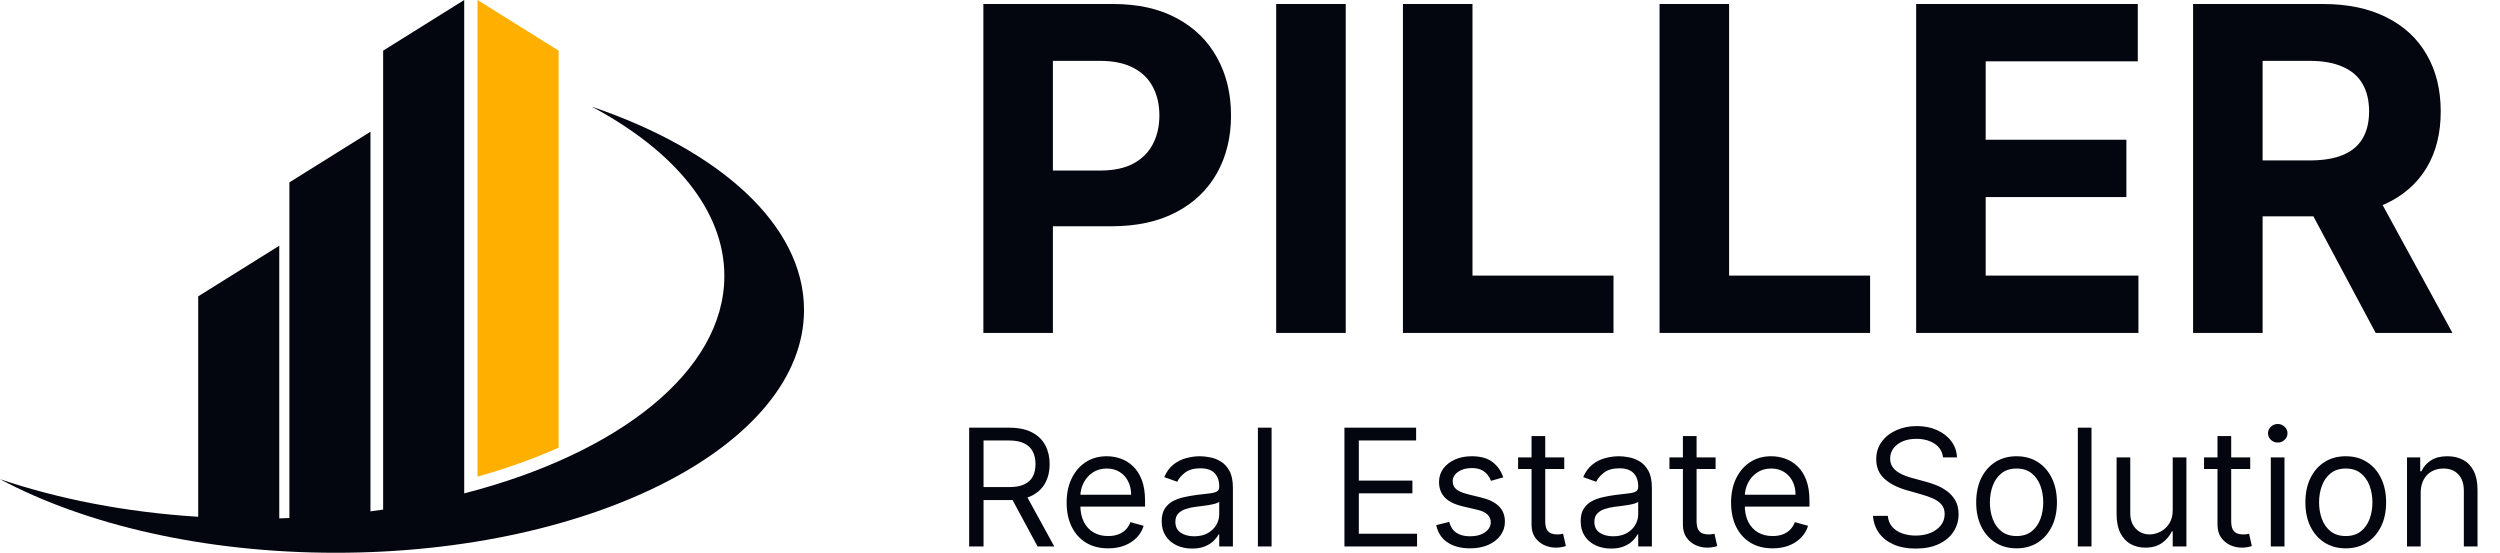
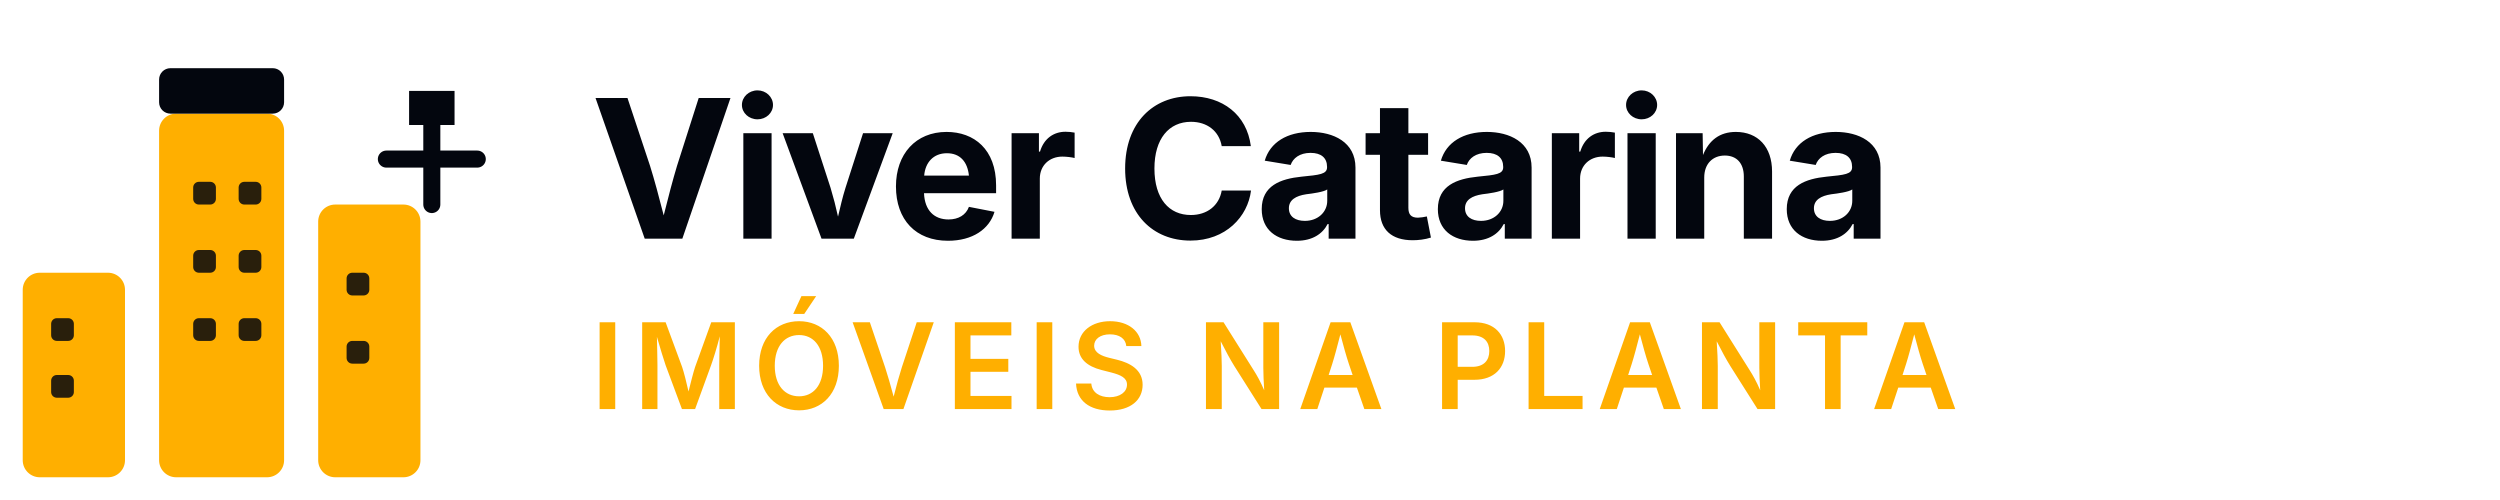
- <svg xmlns="http://www.w3.org/2000/svg" width="199" height="44" viewBox="0 0 199 44" fill="none">
-   <path d="M64 24.675C64 35.347 47.307 44 26.723 44C16.238 44 6.769 41.754 0 38.142C4.644 39.717 10.001 40.774 15.777 41.135V23.59L22.23 19.558V41.264C22.499 41.258 22.767 41.246 23.035 41.235V14.518L29.489 10.486V40.704C29.827 40.663 30.166 40.616 30.498 40.564V4.032L36.951 0V39.274C49.227 36.118 57.658 29.547 57.658 21.962C57.658 16.723 53.632 11.973 47.103 8.49C57.273 11.944 64 17.901 64 24.675Z" fill="#03060E" />
-   <path d="M44.464 4.03L38.011 0V37.939C40.321 37.29 42.482 36.516 44.464 35.636V4.03Z" fill="#FFAF00" />
-   <path d="M78.276 26.5V0.318H88.605C90.591 0.318 92.283 0.697 93.68 1.456C95.078 2.206 96.144 3.25 96.876 4.588C97.618 5.918 97.989 7.452 97.989 9.19C97.989 10.929 97.614 12.463 96.864 13.793C96.114 15.122 95.027 16.158 93.604 16.899C92.189 17.641 90.476 18.011 88.465 18.011H81.881V13.575H87.57C88.635 13.575 89.513 13.392 90.203 13.026C90.902 12.651 91.422 12.135 91.763 11.479C92.112 10.814 92.287 10.051 92.287 9.19C92.287 8.321 92.112 7.562 91.763 6.915C91.422 6.259 90.902 5.751 90.203 5.393C89.504 5.027 88.618 4.844 87.544 4.844H83.811V26.5H78.276ZM107.12 0.318V26.5H101.584V0.318H107.12ZM111.674 26.5V0.318H117.21V21.936H128.434V26.5H111.674ZM132.1 26.5V0.318H137.635V21.936H148.86V26.5H132.1ZM152.526 26.5V0.318H170.168V4.882H158.061V11.121H169.26V15.685H158.061V21.936H170.219V26.5H152.526ZM174.569 26.5V0.318H184.898C186.875 0.318 188.563 0.672 189.961 1.379C191.367 2.078 192.436 3.071 193.169 4.358C193.911 5.636 194.282 7.141 194.282 8.871C194.282 10.609 193.907 12.105 193.157 13.358C192.407 14.602 191.32 15.557 189.897 16.222C188.482 16.886 186.769 17.219 184.757 17.219H177.841V12.77H183.863C184.919 12.77 185.797 12.625 186.496 12.335C187.195 12.046 187.715 11.611 188.056 11.031C188.405 10.452 188.58 9.732 188.58 8.871C188.58 8.001 188.405 7.268 188.056 6.672C187.715 6.075 187.191 5.624 186.483 5.317C185.784 5.001 184.902 4.844 183.837 4.844H180.104V26.5H174.569ZM188.708 14.585L195.215 26.5H189.104L182.738 14.585H188.708Z" fill="#03060E" />
-   <path d="M77.145 43.5V34.045H80.34C81.078 34.045 81.684 34.172 82.158 34.424C82.632 34.673 82.983 35.017 83.211 35.453C83.439 35.891 83.553 36.388 83.553 36.945C83.553 37.502 83.439 37.996 83.211 38.426C82.983 38.857 82.634 39.196 82.163 39.442C81.692 39.685 81.09 39.807 80.358 39.807H77.773V38.773H80.321C80.826 38.773 81.232 38.699 81.54 38.551C81.851 38.403 82.075 38.194 82.214 37.923C82.355 37.649 82.426 37.323 82.426 36.945C82.426 36.566 82.355 36.235 82.214 35.952C82.072 35.669 81.846 35.45 81.535 35.297C81.224 35.14 80.813 35.061 80.303 35.061H78.29V43.5H77.145ZM81.595 39.253L83.922 43.5H82.592L80.303 39.253H81.595ZM88.209 43.648C87.526 43.648 86.937 43.497 86.441 43.195C85.949 42.891 85.569 42.466 85.301 41.921C85.036 41.373 84.904 40.736 84.904 40.01C84.904 39.284 85.036 38.644 85.301 38.09C85.569 37.532 85.941 37.099 86.418 36.788C86.898 36.474 87.459 36.317 88.099 36.317C88.468 36.317 88.833 36.378 89.193 36.501C89.553 36.624 89.881 36.825 90.176 37.102C90.472 37.376 90.707 37.739 90.882 38.191C91.058 38.644 91.145 39.2 91.145 39.862V40.324H85.68V39.382H90.038C90.038 38.982 89.957 38.625 89.797 38.311C89.641 37.997 89.416 37.749 89.124 37.568C88.834 37.386 88.493 37.295 88.099 37.295C87.665 37.295 87.289 37.403 86.972 37.619C86.658 37.831 86.417 38.108 86.247 38.45C86.078 38.791 85.993 39.157 85.993 39.548V40.176C85.993 40.712 86.086 41.166 86.27 41.538C86.458 41.907 86.718 42.189 87.051 42.383C87.383 42.574 87.769 42.669 88.209 42.669C88.496 42.669 88.754 42.629 88.985 42.549C89.219 42.466 89.421 42.343 89.59 42.18C89.759 42.014 89.89 41.807 89.982 41.561L91.035 41.856C90.924 42.214 90.738 42.528 90.476 42.798C90.215 43.066 89.891 43.275 89.507 43.426C89.122 43.574 88.689 43.648 88.209 43.648ZM94.889 43.666C94.44 43.666 94.032 43.582 93.666 43.412C93.3 43.24 93.009 42.992 92.794 42.669C92.578 42.343 92.47 41.949 92.47 41.487C92.47 41.081 92.55 40.752 92.71 40.499C92.871 40.244 93.084 40.044 93.352 39.899C93.62 39.755 93.915 39.647 94.239 39.576C94.565 39.502 94.892 39.444 95.222 39.401C95.653 39.345 96.002 39.304 96.27 39.276C96.541 39.245 96.738 39.194 96.861 39.124C96.987 39.053 97.05 38.93 97.05 38.754V38.717C97.05 38.262 96.925 37.908 96.676 37.656C96.43 37.403 96.056 37.277 95.554 37.277C95.034 37.277 94.626 37.391 94.331 37.619C94.035 37.846 93.828 38.09 93.708 38.348L92.674 37.979C92.858 37.548 93.104 37.212 93.412 36.972C93.723 36.729 94.062 36.56 94.428 36.465C94.797 36.366 95.16 36.317 95.517 36.317C95.745 36.317 96.007 36.344 96.302 36.4C96.601 36.452 96.888 36.561 97.165 36.728C97.445 36.894 97.678 37.145 97.862 37.48C98.047 37.816 98.139 38.265 98.139 38.828V43.5H97.05V42.54H96.995C96.921 42.694 96.798 42.858 96.625 43.034C96.453 43.209 96.224 43.358 95.937 43.481C95.651 43.605 95.302 43.666 94.889 43.666ZM95.056 42.688C95.487 42.688 95.85 42.603 96.145 42.434C96.444 42.264 96.668 42.046 96.819 41.778C96.973 41.51 97.05 41.229 97.05 40.933V39.936C97.004 39.992 96.902 40.042 96.745 40.088C96.591 40.132 96.413 40.17 96.21 40.204C96.01 40.235 95.814 40.262 95.624 40.287C95.436 40.309 95.283 40.327 95.166 40.342C94.883 40.379 94.619 40.439 94.372 40.522C94.129 40.602 93.932 40.724 93.781 40.887C93.634 41.047 93.56 41.266 93.56 41.543C93.56 41.921 93.7 42.207 93.98 42.401C94.263 42.592 94.622 42.688 95.056 42.688ZM101.218 34.045V43.5H100.128V34.045H101.218ZM107.017 43.5V34.045H112.723V35.061H108.162V38.256H112.427V39.271H108.162V42.484H112.797V43.5H107.017ZM119.661 37.997L118.683 38.274C118.621 38.111 118.53 37.953 118.41 37.799C118.293 37.642 118.133 37.512 117.93 37.411C117.727 37.309 117.467 37.258 117.15 37.258C116.716 37.258 116.355 37.358 116.065 37.559C115.779 37.756 115.636 38.006 115.636 38.311C115.636 38.582 115.734 38.796 115.931 38.953C116.128 39.11 116.436 39.24 116.855 39.345L117.907 39.604C118.541 39.758 119.014 39.993 119.324 40.31C119.635 40.624 119.791 41.029 119.791 41.524C119.791 41.93 119.674 42.294 119.44 42.614C119.209 42.934 118.886 43.186 118.47 43.371C118.055 43.555 117.572 43.648 117.021 43.648C116.298 43.648 115.699 43.491 115.225 43.177C114.751 42.863 114.451 42.404 114.325 41.801L115.359 41.543C115.457 41.924 115.644 42.211 115.918 42.401C116.195 42.592 116.556 42.688 117.002 42.688C117.51 42.688 117.913 42.58 118.212 42.364C118.514 42.146 118.664 41.884 118.664 41.58C118.664 41.333 118.578 41.127 118.406 40.961C118.233 40.792 117.969 40.666 117.612 40.582L116.43 40.305C115.781 40.151 115.304 39.913 114.999 39.59C114.697 39.264 114.546 38.856 114.546 38.367C114.546 37.966 114.659 37.612 114.883 37.305C115.111 36.997 115.42 36.755 115.811 36.58C116.205 36.404 116.652 36.317 117.15 36.317C117.852 36.317 118.403 36.471 118.803 36.778C119.206 37.086 119.492 37.492 119.661 37.997ZM124.515 36.409V37.332H120.84V36.409H124.515ZM121.911 34.71H123V41.469C123 41.776 123.045 42.007 123.134 42.161C123.227 42.312 123.344 42.414 123.485 42.466C123.63 42.515 123.782 42.54 123.942 42.54C124.062 42.54 124.161 42.534 124.238 42.521C124.315 42.506 124.376 42.494 124.422 42.484L124.644 43.463C124.57 43.491 124.467 43.519 124.335 43.546C124.202 43.577 124.034 43.592 123.831 43.592C123.524 43.592 123.222 43.526 122.926 43.394C122.634 43.261 122.391 43.06 122.197 42.789C122.006 42.518 121.911 42.177 121.911 41.764V34.71ZM128.24 43.666C127.791 43.666 127.383 43.582 127.017 43.412C126.65 43.24 126.36 42.992 126.144 42.669C125.929 42.343 125.821 41.949 125.821 41.487C125.821 41.081 125.901 40.752 126.061 40.499C126.221 40.244 126.435 40.044 126.703 39.899C126.971 39.755 127.266 39.647 127.589 39.576C127.915 39.502 128.243 39.444 128.572 39.401C129.003 39.345 129.353 39.304 129.62 39.276C129.891 39.245 130.088 39.194 130.211 39.124C130.337 39.053 130.401 38.93 130.401 38.754V38.717C130.401 38.262 130.276 37.908 130.027 37.656C129.78 37.403 129.406 37.277 128.905 37.277C128.385 37.277 127.977 37.391 127.681 37.619C127.386 37.846 127.178 38.09 127.058 38.348L126.024 37.979C126.209 37.548 126.455 37.212 126.763 36.972C127.074 36.729 127.412 36.56 127.778 36.465C128.148 36.366 128.511 36.317 128.868 36.317C129.096 36.317 129.357 36.344 129.653 36.4C129.951 36.452 130.239 36.561 130.516 36.728C130.796 36.894 131.028 37.145 131.213 37.48C131.398 37.816 131.49 38.265 131.49 38.828V43.5H130.401V42.54H130.345C130.271 42.694 130.148 42.858 129.976 43.034C129.804 43.209 129.574 43.358 129.288 43.481C129.002 43.605 128.652 43.666 128.24 43.666ZM128.406 42.688C128.837 42.688 129.2 42.603 129.496 42.434C129.794 42.264 130.019 42.046 130.17 41.778C130.324 41.51 130.401 41.229 130.401 40.933V39.936C130.354 39.992 130.253 40.042 130.096 40.088C129.942 40.132 129.763 40.17 129.56 40.204C129.36 40.235 129.165 40.262 128.974 40.287C128.786 40.309 128.634 40.327 128.517 40.342C128.234 40.379 127.969 40.439 127.723 40.522C127.48 40.602 127.283 40.724 127.132 40.887C126.984 41.047 126.911 41.266 126.911 41.543C126.911 41.921 127.051 42.207 127.331 42.401C127.614 42.592 127.972 42.688 128.406 42.688ZM136.562 36.409V37.332H132.888V36.409H136.562ZM133.959 34.71H135.048V41.469C135.048 41.776 135.093 42.007 135.182 42.161C135.274 42.312 135.391 42.414 135.533 42.466C135.678 42.515 135.83 42.54 135.99 42.54C136.11 42.54 136.208 42.534 136.285 42.521C136.362 42.506 136.424 42.494 136.47 42.484L136.692 43.463C136.618 43.491 136.515 43.519 136.382 43.546C136.25 43.577 136.082 43.592 135.879 43.592C135.571 43.592 135.27 43.526 134.974 43.394C134.682 43.261 134.439 43.06 134.245 42.789C134.054 42.518 133.959 42.177 133.959 41.764V34.71ZM141.098 43.648C140.415 43.648 139.825 43.497 139.33 43.195C138.838 42.891 138.457 42.466 138.19 41.921C137.925 41.373 137.793 40.736 137.793 40.01C137.793 39.284 137.925 38.644 138.19 38.09C138.457 37.532 138.83 37.099 139.307 36.788C139.787 36.474 140.347 36.317 140.987 36.317C141.357 36.317 141.721 36.378 142.081 36.501C142.441 36.624 142.769 36.825 143.065 37.102C143.36 37.376 143.596 37.739 143.771 38.191C143.946 38.644 144.034 39.2 144.034 39.862V40.324H138.568V39.382H142.926C142.926 38.982 142.846 38.625 142.686 38.311C142.529 37.997 142.305 37.749 142.012 37.568C141.723 37.386 141.381 37.295 140.987 37.295C140.553 37.295 140.178 37.403 139.861 37.619C139.547 37.831 139.305 38.108 139.136 38.45C138.967 38.791 138.882 39.157 138.882 39.548V40.176C138.882 40.712 138.975 41.166 139.159 41.538C139.347 41.907 139.607 42.189 139.939 42.383C140.272 42.574 140.658 42.669 141.098 42.669C141.384 42.669 141.643 42.629 141.874 42.549C142.108 42.466 142.309 42.343 142.478 42.18C142.648 42.014 142.778 41.807 142.871 41.561L143.923 41.856C143.813 42.214 143.626 42.528 143.365 42.798C143.103 43.066 142.78 43.275 142.395 43.426C142.011 43.574 141.578 43.648 141.098 43.648ZM154.666 36.409C154.611 35.941 154.386 35.578 153.992 35.32C153.598 35.061 153.115 34.932 152.542 34.932C152.124 34.932 151.758 34.999 151.444 35.135C151.133 35.27 150.89 35.457 150.714 35.694C150.542 35.931 150.456 36.2 150.456 36.501C150.456 36.754 150.516 36.971 150.636 37.152C150.759 37.331 150.916 37.48 151.107 37.6C151.297 37.717 151.497 37.814 151.707 37.891C151.916 37.965 152.108 38.025 152.284 38.071L153.244 38.33C153.49 38.394 153.764 38.483 154.066 38.597C154.37 38.711 154.661 38.867 154.938 39.064C155.218 39.258 155.449 39.507 155.631 39.811C155.812 40.116 155.903 40.49 155.903 40.933C155.903 41.444 155.769 41.906 155.502 42.318C155.237 42.731 154.849 43.058 154.338 43.301C153.83 43.545 153.213 43.666 152.487 43.666C151.81 43.666 151.224 43.557 150.728 43.338C150.236 43.12 149.848 42.815 149.565 42.424C149.285 42.033 149.126 41.58 149.089 41.062H150.271C150.302 41.419 150.422 41.715 150.631 41.949C150.843 42.18 151.111 42.352 151.434 42.466C151.761 42.577 152.111 42.632 152.487 42.632C152.924 42.632 153.316 42.561 153.664 42.42C154.012 42.275 154.287 42.075 154.491 41.82C154.694 41.561 154.795 41.26 154.795 40.915C154.795 40.601 154.707 40.345 154.532 40.148C154.357 39.952 154.126 39.791 153.84 39.668C153.553 39.545 153.244 39.438 152.912 39.345L151.748 39.013C151.01 38.8 150.425 38.497 149.994 38.103C149.563 37.709 149.348 37.194 149.348 36.557C149.348 36.028 149.491 35.566 149.777 35.172C150.066 34.775 150.454 34.467 150.94 34.249C151.43 34.027 151.976 33.916 152.579 33.916C153.189 33.916 153.73 34.025 154.204 34.244C154.678 34.459 155.054 34.755 155.331 35.13C155.611 35.506 155.758 35.932 155.774 36.409H154.666ZM160.518 43.648C159.878 43.648 159.317 43.495 158.833 43.191C158.353 42.886 157.978 42.46 157.707 41.912C157.439 41.364 157.305 40.724 157.305 39.992C157.305 39.253 157.439 38.608 157.707 38.057C157.978 37.506 158.353 37.078 158.833 36.774C159.317 36.469 159.878 36.317 160.518 36.317C161.159 36.317 161.719 36.469 162.199 36.774C162.682 37.078 163.058 37.506 163.325 38.057C163.596 38.608 163.732 39.253 163.732 39.992C163.732 40.724 163.596 41.364 163.325 41.912C163.058 42.46 162.682 42.886 162.199 43.191C161.719 43.495 161.159 43.648 160.518 43.648ZM160.518 42.669C161.005 42.669 161.405 42.544 161.719 42.295C162.033 42.046 162.265 41.718 162.416 41.312C162.567 40.906 162.642 40.465 162.642 39.992C162.642 39.517 162.567 39.076 162.416 38.666C162.265 38.257 162.033 37.926 161.719 37.674C161.405 37.422 161.005 37.295 160.518 37.295C160.032 37.295 159.632 37.422 159.318 37.674C159.004 37.926 158.772 38.257 158.621 38.666C158.47 39.076 158.395 39.517 158.395 39.992C158.395 40.465 158.47 40.906 158.621 41.312C158.772 41.718 159.004 42.046 159.318 42.295C159.632 42.544 160.032 42.669 160.518 42.669ZM166.484 34.045V43.5H165.395V34.045H166.484ZM172.948 40.601V36.409H174.038V43.5H172.948V42.3H172.874C172.708 42.66 172.45 42.966 172.099 43.218C171.748 43.468 171.305 43.592 170.769 43.592C170.326 43.592 169.932 43.495 169.588 43.301C169.243 43.105 168.972 42.809 168.775 42.415C168.578 42.018 168.48 41.518 168.48 40.915V36.409H169.569V40.841C169.569 41.358 169.714 41.77 170.003 42.078C170.295 42.386 170.668 42.54 171.12 42.54C171.391 42.54 171.666 42.471 171.947 42.332C172.23 42.194 172.467 41.981 172.657 41.695C172.851 41.409 172.948 41.044 172.948 40.601ZM179.117 36.409V37.332H175.442V36.409H179.117ZM176.513 34.71H177.603V41.469C177.603 41.776 177.648 42.007 177.737 42.161C177.829 42.312 177.946 42.414 178.088 42.466C178.232 42.515 178.385 42.54 178.545 42.54C178.665 42.54 178.763 42.534 178.84 42.521C178.917 42.506 178.979 42.494 179.025 42.484L179.246 43.463C179.172 43.491 179.069 43.519 178.937 43.546C178.805 43.577 178.637 43.592 178.434 43.592C178.126 43.592 177.824 43.526 177.529 43.394C177.237 43.261 176.994 43.06 176.8 42.789C176.609 42.518 176.513 42.177 176.513 41.764V34.71ZM180.756 43.5V36.409H181.845V43.5H180.756ZM181.31 35.227C181.098 35.227 180.914 35.155 180.761 35.01C180.61 34.866 180.534 34.692 180.534 34.489C180.534 34.285 180.61 34.112 180.761 33.967C180.914 33.822 181.098 33.75 181.31 33.75C181.522 33.75 181.704 33.822 181.855 33.967C182.009 34.112 182.085 34.285 182.085 34.489C182.085 34.692 182.009 34.866 181.855 35.01C181.704 35.155 181.522 35.227 181.31 35.227ZM186.722 43.648C186.081 43.648 185.52 43.495 185.037 43.191C184.556 42.886 184.181 42.46 183.91 41.912C183.642 41.364 183.509 40.724 183.509 39.992C183.509 39.253 183.642 38.608 183.91 38.057C184.181 37.506 184.556 37.078 185.037 36.774C185.52 36.469 186.081 36.317 186.722 36.317C187.362 36.317 187.922 36.469 188.402 36.774C188.885 37.078 189.261 37.506 189.528 38.057C189.799 38.608 189.935 39.253 189.935 39.992C189.935 40.724 189.799 41.364 189.528 41.912C189.261 42.46 188.885 42.886 188.402 43.191C187.922 43.495 187.362 43.648 186.722 43.648ZM186.722 42.669C187.208 42.669 187.608 42.544 187.922 42.295C188.236 42.046 188.468 41.718 188.619 41.312C188.77 40.906 188.845 40.465 188.845 39.992C188.845 39.517 188.77 39.076 188.619 38.666C188.468 38.257 188.236 37.926 187.922 37.674C187.608 37.422 187.208 37.295 186.722 37.295C186.235 37.295 185.835 37.422 185.521 37.674C185.207 37.926 184.975 38.257 184.824 38.666C184.673 39.076 184.598 39.517 184.598 39.992C184.598 40.465 184.673 40.906 184.824 41.312C184.975 41.718 185.207 42.046 185.521 42.295C185.835 42.544 186.235 42.669 186.722 42.669ZM192.687 39.234V43.5H191.598V36.409H192.65V37.517H192.743C192.909 37.157 193.161 36.868 193.5 36.649C193.838 36.428 194.275 36.317 194.811 36.317C195.291 36.317 195.711 36.415 196.071 36.612C196.431 36.806 196.711 37.102 196.911 37.499C197.111 37.892 197.211 38.391 197.211 38.994V43.5H196.122V39.068C196.122 38.511 195.977 38.077 195.688 37.766C195.399 37.452 195.002 37.295 194.497 37.295C194.149 37.295 193.838 37.371 193.564 37.522C193.294 37.672 193.08 37.892 192.923 38.182C192.766 38.471 192.687 38.822 192.687 39.234Z" fill="#03060E" />
+ <svg xmlns="http://www.w3.org/2000/svg" width="220" height="44" viewBox="0 0 220 44" fill="none" role="img" aria-label="Viver Catarina">
+   <g color="#FFAF00">
+     <rect x="2" y="24" width="9" height="18" rx="1.5" fill="currentColor" />
+     <rect x="14" y="10" width="11" height="32" rx="1.5" fill="currentColor" />
+     <rect x="28" y="18" width="9" height="24" rx="1.5" fill="currentColor" />
+     <rect x="14" y="6" width="11" height="4" rx="1" fill="#03060E" />
+     <path d="M36 8h4v3h-4V8Z" fill="#03060E" />
+     <path d="M38 11v7" stroke="#03060E" stroke-width="1.5" stroke-linecap="round" />
+     <path d="M34 14h8" stroke="#03060E" stroke-width="1.5" stroke-linecap="round" />
+     <rect x="4.5" y="28" width="2" height="2" rx="0.5" fill="#03060E" opacity="0.85" />
+     <rect x="4.5" y="33" width="2" height="2" rx="0.5" fill="#03060E" opacity="0.85" />
+     <rect x="17" y="16" width="2" height="2" rx="0.5" fill="#03060E" opacity="0.85" />
+     <rect x="21" y="16" width="2" height="2" rx="0.5" fill="#03060E" opacity="0.85" />
+     <rect x="17" y="22" width="2" height="2" rx="0.5" fill="#03060E" opacity="0.85" />
+     <rect x="21" y="22" width="2" height="2" rx="0.5" fill="#03060E" opacity="0.85" />
+     <rect x="17" y="28" width="2" height="2" rx="0.5" fill="#03060E" opacity="0.85" />
+     <rect x="21" y="28" width="2" height="2" rx="0.5" fill="#03060E" opacity="0.85" />
+     <rect x="30.5" y="24" width="2" height="2" rx="0.5" fill="#03060E" opacity="0.85" />
+     <rect x="30.5" y="30" width="2" height="2" rx="0.5" fill="#03060E" opacity="0.85" />
+   </g>
+   <text x="52" y="21" fill="#03060E" font-family="Inter, Plus Jakarta Sans, Arial, sans-serif" font-size="17" font-weight="700" letter-spacing="-0.02em">Viver Catarina</text>
+   <text x="52" y="36" fill="#FFAF00" font-family="Inter, Plus Jakarta Sans, Arial, sans-serif" font-size="10.5" font-weight="600" letter-spacing="0.08em">IMÓVEIS NA PLANTA</text>
</svg>
